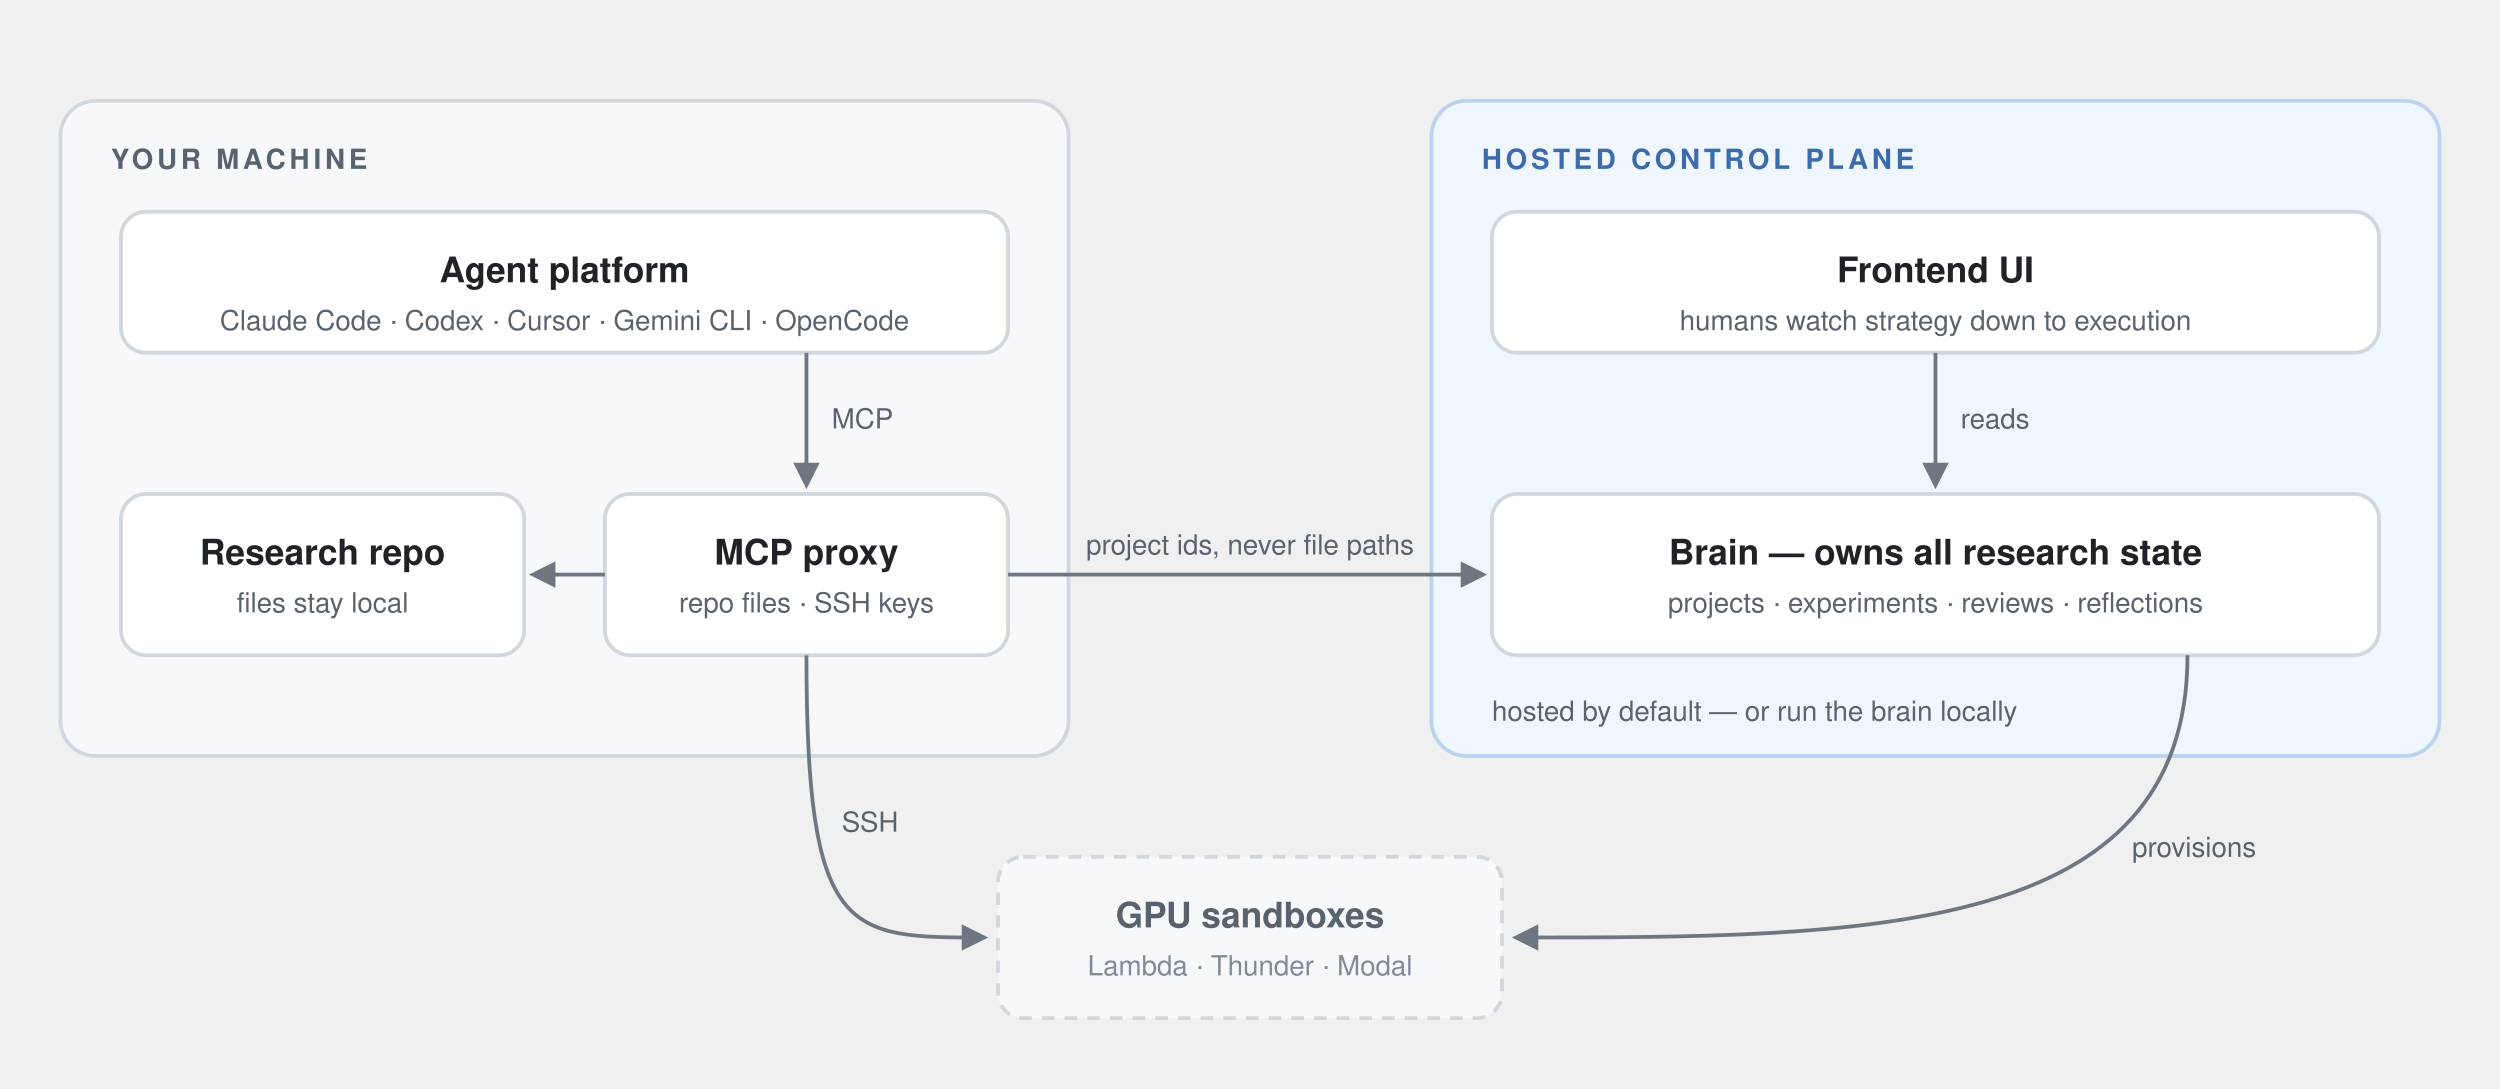
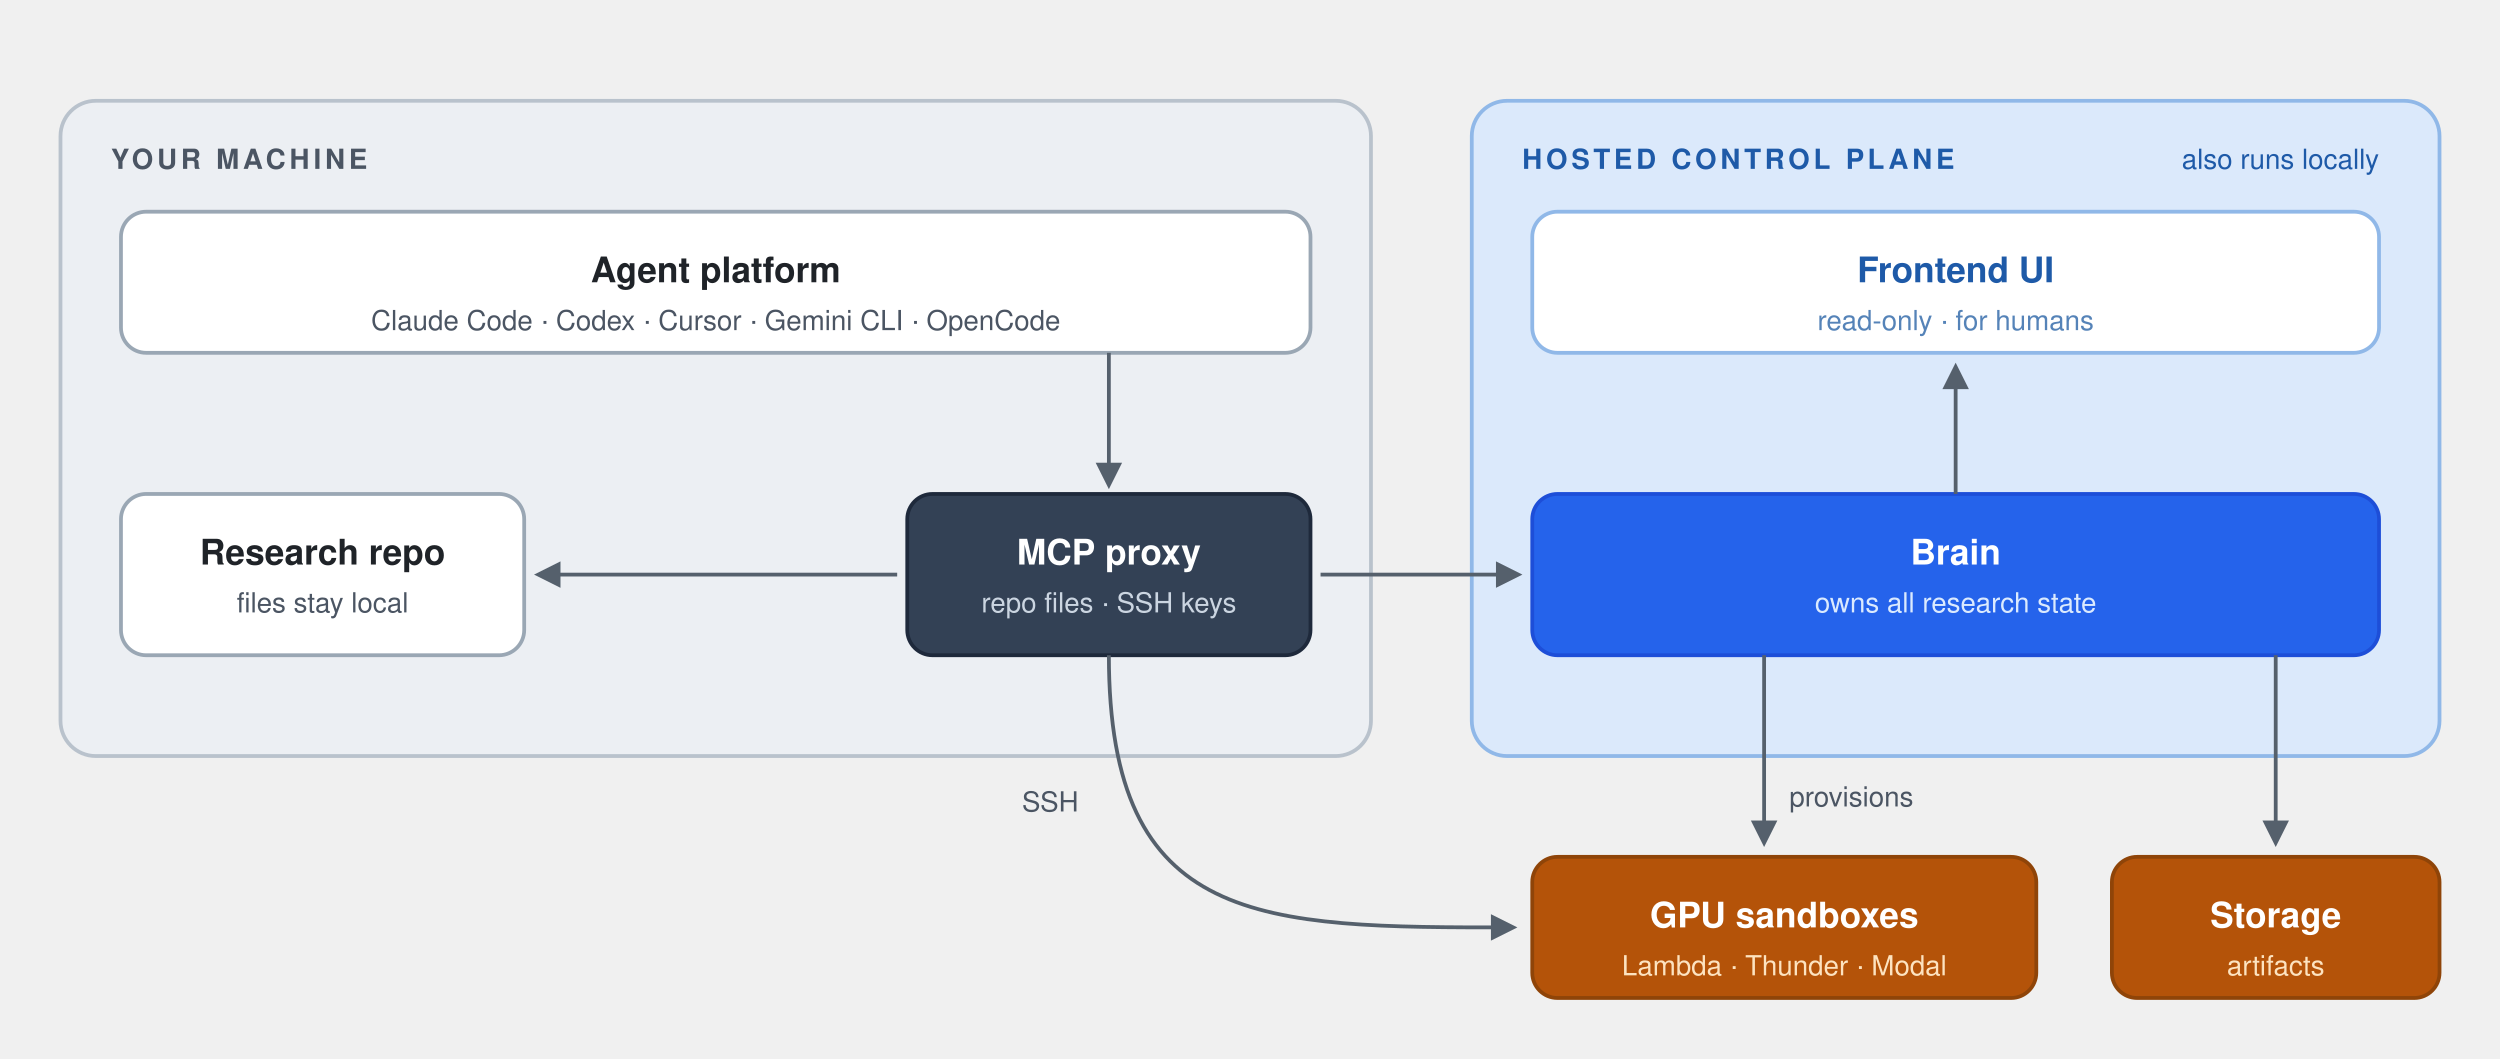
- <svg xmlns="http://www.w3.org/2000/svg" viewBox="0 0 992 432" font-family="-apple-system,BlinkMacSystemFont,'Segoe UI',Helvetica,Arial,sans-serif" role="img" aria-label="System architecture: on your machine, agent platforms talk to the MCP proxy, which reads the research repo and sends the hosted brain project ids, never file paths; the brain owns all research state, the frontend UI reads it, and GPU sandboxes are provisioned by the brain and reached over SSH">
+ <svg xmlns="http://www.w3.org/2000/svg" viewBox="0 0 992 420" font-family="-apple-system,BlinkMacSystemFont,'Segoe UI',Helvetica,Arial,sans-serif" role="img" aria-label="System architecture: on your machine, agent platforms talk to the MCP proxy, which reads the research repo; the proxy talks to the hosted brain, which owns all research state. The frontend UI is read-only, for humans. The brain provisions GPU sandboxes and storage; the proxy reaches sandboxes over SSH">
  <defs>
    <marker id="fwd" viewBox="0 0 10 10" refX="8" refY="5" markerWidth="7" markerHeight="7" orient="auto-start-reverse">
-       <path d="M 0 0 L 10 5 L 0 10 z" fill="#6e7781" />
+       <path d="M 0 0 L 10 5 L 0 10 z" fill="#55606c" />
    </marker>
    <marker id="ret" viewBox="0 0 10 10" refX="8" refY="5" markerWidth="7" markerHeight="7" orient="auto-start-reverse">
-       <path d="M 0 0 L 10 5 L 0 10 z" fill="#8b949e" />
+       <path d="M 0 0 L 10 5 L 0 10 z" fill="#55606c" />
    </marker>
  </defs>
-   <rect x="24" y="40" width="400" height="260" rx="14" fill="#f6f8fa" stroke="#d0d7de" stroke-width="1.5" />
-   <text x="44" y="67" font-size="11" font-weight="600" letter-spacing="1.5" fill="#59636e">YOUR MACHINE</text>
-   <rect x="568" y="40" width="400" height="260" rx="14" fill="#f0f6fe" stroke="#bcd3f0" stroke-width="1.5" />
-   <text x="588" y="67" font-size="11" font-weight="600" letter-spacing="1.5" fill="#3b6bab">HOSTED CONTROL PLANE</text>
-   <rect x="48" y="84" width="352" height="56" rx="10" fill="#ffffff" stroke="#d0d7de" stroke-width="1.5" />
-   <text x="224" y="112" text-anchor="middle" font-size="14" font-weight="600" fill="#1f2328">Agent platform</text>
-   <text x="224" y="131" text-anchor="middle" font-size="11" fill="#59636e">Claude Code · Codex · Cursor · Gemini CLI · OpenCode</text>
-   <rect x="48" y="196" width="160" height="64" rx="10" fill="#ffffff" stroke="#d0d7de" stroke-width="1.5" />
+   <rect x="24" y="40" width="520" height="260" rx="14" fill="#eceff3" stroke="#b9c2cc" stroke-width="1.5" />
+   <text x="44" y="67" font-size="11" font-weight="600" letter-spacing="1.5" fill="#4b5563">YOUR MACHINE</text>
+   <rect x="584" y="40" width="384" height="260" rx="14" fill="#dbe9fb" stroke="#90b8e8" stroke-width="1.5" />
+   <text x="604" y="67" font-size="11" font-weight="600" letter-spacing="1.5" fill="#1e5aa8">HOSTED CONTROL PLANE</text>
+   <text x="944" y="67" text-anchor="end" font-size="11" fill="#1e5aa8">also runs locally</text>
+   <rect x="48" y="84" width="472" height="56" rx="10" fill="#ffffff" stroke="#9aa7b4" stroke-width="1.5" />
+   <text x="284" y="112" text-anchor="middle" font-size="14" font-weight="600" fill="#1f2328">Agent platform</text>
+   <text x="284" y="131" text-anchor="middle" font-size="11" fill="#4b5563">Claude Code · Codex · Cursor · Gemini CLI · OpenCode</text>
+   <rect x="48" y="196" width="160" height="64" rx="10" fill="#ffffff" stroke="#9aa7b4" stroke-width="1.5" />
  <text x="128" y="224" text-anchor="middle" font-size="14" font-weight="600" fill="#1f2328">Research repo</text>
-   <text x="128" y="243" text-anchor="middle" font-size="11" fill="#59636e">files stay local</text>
-   <rect x="240" y="196" width="160" height="64" rx="10" fill="#ffffff" stroke="#d0d7de" stroke-width="1.5" />
-   <text x="320" y="224" text-anchor="middle" font-size="14" font-weight="600" fill="#1f2328">MCP proxy</text>
-   <text x="320" y="243" text-anchor="middle" font-size="11" fill="#59636e">repo files · SSH keys</text>
-   <rect x="592" y="196" width="352" height="64" rx="10" fill="#ffffff" stroke="#d0d7de" stroke-width="1.5" />
-   <text x="768" y="224" text-anchor="middle" font-size="14" font-weight="600" fill="#1f2328">Brain — owns all research state</text>
-   <text x="768" y="243" text-anchor="middle" font-size="11" fill="#59636e">projects · experiments · reviews · reflections</text>
-   <rect x="592" y="84" width="352" height="56" rx="10" fill="#ffffff" stroke="#d0d7de" stroke-width="1.5" />
-   <text x="768" y="112" text-anchor="middle" font-size="14" font-weight="600" fill="#1f2328">Frontend UI</text>
-   <text x="768" y="131" text-anchor="middle" font-size="11" fill="#59636e">humans watch strategy down to execution</text>
-   <rect x="396" y="340" width="200" height="64" rx="10" fill="#f6f8fa" stroke="#d0d7de" stroke-width="1.5" stroke-dasharray="5 4" />
-   <text x="496" y="368" text-anchor="middle" font-size="14" font-weight="600" fill="#59636e">GPU sandboxes</text>
-   <text x="496" y="387" text-anchor="middle" font-size="11" fill="#818b95">Lambda · Thunder · Modal</text>
-   <path d="M 320 140 L 320 192" fill="none" stroke="#6e7781" stroke-width="1.5" marker-end="url(#fwd)" />
-   <text x="330" y="170" text-anchor="start" font-size="11" fill="#59636e">MCP</text>
-   <path d="M 240 228 L 212 228" fill="none" stroke="#6e7781" stroke-width="1.5" marker-end="url(#fwd)" />
-   <text x="0" y="0" text-anchor="middle" font-size="11" fill="#59636e" />
-   <path d="M 400 228 L 588 228" fill="none" stroke="#6e7781" stroke-width="1.5" marker-end="url(#fwd)" />
-   <text x="496" y="220" text-anchor="middle" font-size="11" fill="#59636e">project ids, never file paths</text>
-   <path d="M 768 140 L 768 192" fill="none" stroke="#6e7781" stroke-width="1.5" marker-end="url(#fwd)" />
-   <text x="778" y="170" text-anchor="start" font-size="11" fill="#59636e">reads</text>
-   <path d="M 320 260 C 320 372, 336 372, 390 372" fill="none" stroke="#6e7781" stroke-width="1.5" marker-end="url(#fwd)" />
-   <text x="334" y="330" text-anchor="start" font-size="11" fill="#59636e">SSH</text>
-   <path d="M 868 260 C 868 372, 740 372, 602 372" fill="none" stroke="#6e7781" stroke-width="1.5" marker-end="url(#fwd)" />
-   <text x="846" y="340" text-anchor="start" font-size="11" fill="#59636e">provisions</text>
-   <text x="592" y="286" font-size="11" fill="#59636e">hosted by default — or run the brain locally</text>
+   <text x="128" y="243" text-anchor="middle" font-size="11" fill="#4b5563">files stay local</text>
+   <rect x="360" y="196" width="160" height="64" rx="10" fill="#334155" stroke="#1e293b" stroke-width="1.5" />
+   <text x="440" y="224" text-anchor="middle" font-size="14" font-weight="600" fill="#ffffff">MCP proxy</text>
+   <text x="440" y="243" text-anchor="middle" font-size="11" fill="#cbd5e1">repo files · SSH keys</text>
+   <rect x="608" y="84" width="336" height="56" rx="10" fill="#ffffff" stroke="#90b8e8" stroke-width="1.5" />
+   <text x="776" y="112" text-anchor="middle" font-size="14" font-weight="600" fill="#1e5aa8">Frontend UI</text>
+   <text x="776" y="131" text-anchor="middle" font-size="11" fill="#5583b8">read-only · for humans</text>
+   <rect x="608" y="196" width="336" height="64" rx="10" fill="#2563eb" stroke="#1d4ed8" stroke-width="1.5" />
+   <text x="776" y="224" text-anchor="middle" font-size="14" font-weight="600" fill="#ffffff">Brain</text>
+   <text x="776" y="243" text-anchor="middle" font-size="11" fill="#dbeafe">owns all research state</text>
+   <rect x="608" y="340" width="200" height="56" rx="10" fill="#b45309" stroke="#8f4408" stroke-width="1.5" />
+   <text x="708" y="368" text-anchor="middle" font-size="14" font-weight="600" fill="#ffffff">GPU sandboxes</text>
+   <text x="708" y="387" text-anchor="middle" font-size="11" fill="#fde3c0">Lambda · Thunder · Modal</text>
+   <rect x="838" y="340" width="130" height="56" rx="10" fill="#b45309" stroke="#8f4408" stroke-width="1.5" />
+   <text x="903" y="368" text-anchor="middle" font-size="14" font-weight="600" fill="#ffffff">Storage</text>
+   <text x="903" y="387" text-anchor="middle" font-size="11" fill="#fde3c0">artifacts</text>
+   <path d="M 440 140 L 440 192" fill="none" stroke="#55606c" stroke-width="1.5" marker-end="url(#fwd)" />
+   <text x="0" y="0" text-anchor="middle" font-size="11" fill="#4b5563" />
+   <path d="M 356 228 L 214 228" fill="none" stroke="#55606c" stroke-width="1.5" marker-end="url(#fwd)" />
+   <text x="0" y="0" text-anchor="middle" font-size="11" fill="#4b5563" />
+   <path d="M 524 228 L 602 228" fill="none" stroke="#55606c" stroke-width="1.5" marker-end="url(#fwd)" />
+   <text x="0" y="0" text-anchor="middle" font-size="11" fill="#4b5563" />
+   <path d="M 776 196 L 776 146" fill="none" stroke="#55606c" stroke-width="1.5" marker-end="url(#fwd)" />
+   <text x="0" y="0" text-anchor="middle" font-size="11" fill="#4b5563" />
+   <path d="M 440 260 C 440 368, 500 368, 600 368" fill="none" stroke="#55606c" stroke-width="1.5" marker-end="url(#fwd)" />
+   <text x="428" y="322" text-anchor="end" font-size="11" fill="#4b5563">SSH</text>
+   <path d="M 700 260 L 700 334" fill="none" stroke="#55606c" stroke-width="1.5" marker-end="url(#fwd)" />
+   <text x="710" y="320" text-anchor="start" font-size="11" fill="#4b5563">provisions</text>
+   <path d="M 903 260 L 903 334" fill="none" stroke="#55606c" stroke-width="1.5" marker-end="url(#fwd)" />
+   <text x="0" y="0" text-anchor="middle" font-size="11" fill="#4b5563" />
</svg>
